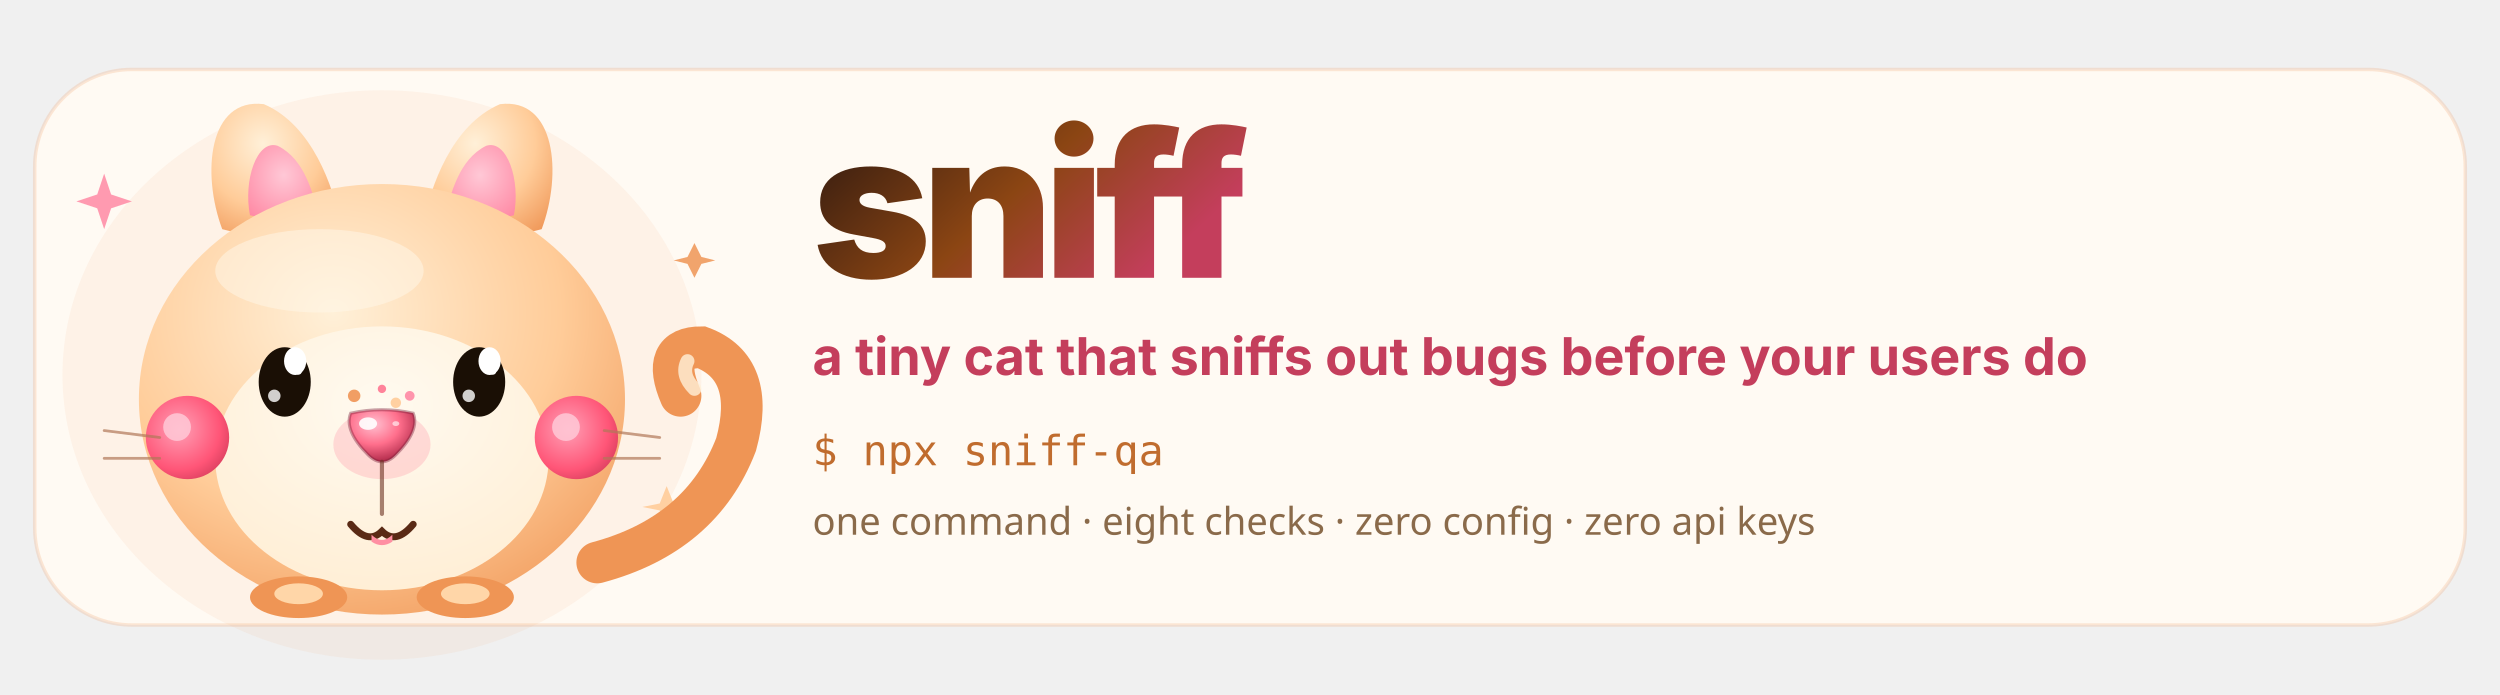
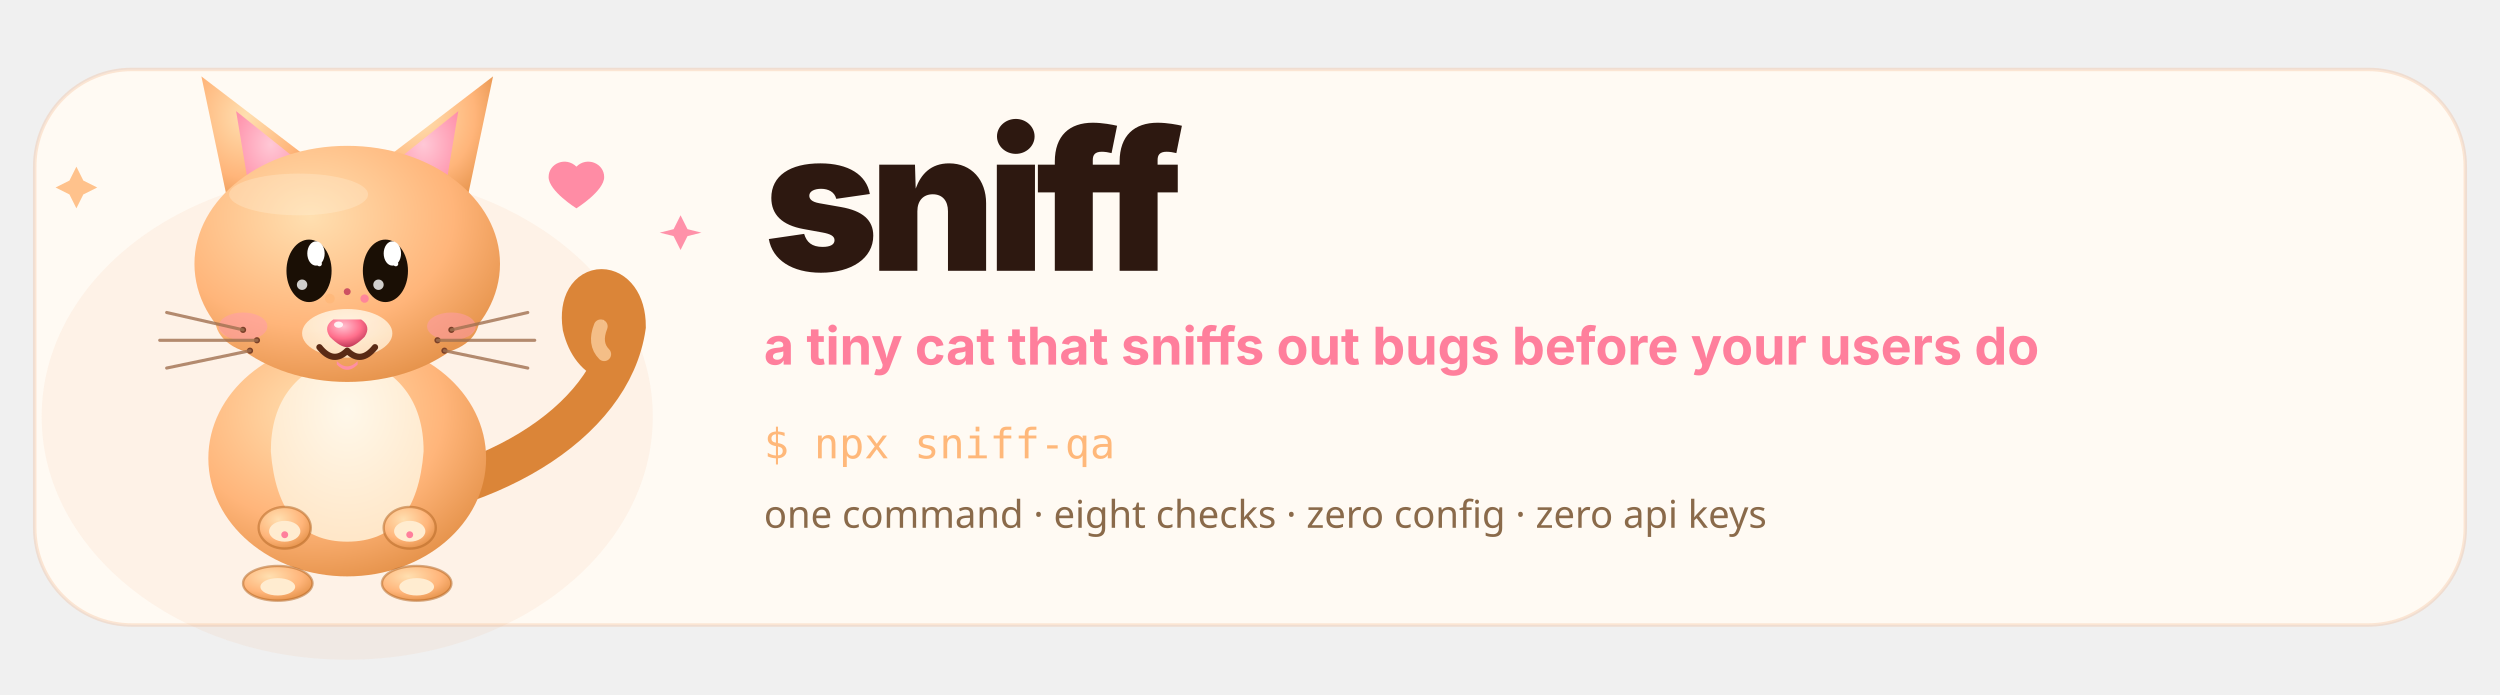
<svg xmlns="http://www.w3.org/2000/svg" viewBox="0 0 720 200" fill="none">
  <style>
-     @keyframes bob { 0%,100% { transform: translateY(0); } 50% { transform: translateY(-3px); } }
+     @keyframes bob { 0%,100% { transform: translateY(0); } 50% { transform: translateY(-2px); } }
    @keyframes blink {
-       0%, 44%, 49%, 93%, 95%, 100% { transform: scaleY(1); }
-       46%, 94% { transform: scaleY(0.08); }
+       0%, 45%, 50%, 92%, 95%, 100% { transform: scaleY(1); }
+       47%, 93% { transform: scaleY(0.1); }
    }
-     @keyframes nose-wiggle {
-       0%, 100% { transform: translate(0,0) rotate(0deg); }
-       25% { transform: translate(-0.4px,-0.3px) rotate(-3deg); }
-       50% { transform: translate(0.4px,0) rotate(2deg); }
-       75% { transform: translate(-0.2px,-0.4px) rotate(-1deg); }
+     @keyframes nose-twitch {
+       0%,100% { transform: translate(0,0) rotate(0); }
+       50% { transform: translate(0,-0.4px) rotate(-2deg); }
    }
-     @keyframes ear-l-flick { 0%,86%,100% { transform: rotate(0); } 90% { transform: rotate(-10deg); } 94% { transform: rotate(4deg); } }
-     @keyframes ear-r-flick { 0%,82%,100% { transform: rotate(0); } 86% { transform: rotate(10deg); } 90% { transform: rotate(-4deg); } }
-     @keyframes breath { 0%,100% { transform: scale(1); } 50% { transform: scale(1.018); } }
-     @keyframes cheek-pulse { 0%,100% { transform: scale(1); opacity: 0.85; } 50% { transform: scale(1.08); opacity: 1; } }
-     @keyframes tail-wag { 0%,100% { transform: rotate(-10deg); } 50% { transform: rotate(22deg); } }
+     @keyframes tail-sway { 0%,100% { transform: rotate(-3deg); } 50% { transform: rotate(5deg); } }
+     @keyframes breath { 0%,100% { transform: scale(1); } 50% { transform: scaleY(1.015); } }
+     @keyframes arm-wiggle {
+       0%,100% { transform: translateY(0); }
+       50% { transform: translateY(1px); }
+     }
+     @keyframes heart-float {
+       0% { opacity: 0; transform: translate(0,0) scale(0.5); }
+       20% { opacity: 1; transform: translate(0,-3px) scale(1); }
+       80% { opacity: 0.8; transform: translate(4px,-16px) scale(0.9); }
+       100% { opacity: 0; transform: translate(6px,-24px) scale(0.5); }
+     }
    @keyframes sniff-p {
      0% { opacity: 0; transform: translate(0,0) scale(0.3); }
      15% { opacity: 0.95; transform: translate(0,-4px) scale(1); }
-       100% { opacity: 0; transform: translate(var(--dx,0),-32px) scale(0.4); }
+       100% { opacity: 0; transform: translate(var(--dx,0),-22px) scale(0.4); }
    }
    @keyframes sparkle {
      0%,65%,100% { opacity: 0; transform: scale(0.4); }
      75% { opacity: 1; transform: scale(1.2); }
-       85% { opacity: 0.6; transform: scale(0.9); }
    }

-     .kitty { animation: bob 2.8s ease-in-out infinite; }
-     .body { animation: breath 3.4s ease-in-out infinite; transform-origin: 110px 115px; transform-box: fill-box; }
-     .eyes { animation: blink 5.5s ease-in-out infinite; transform-origin: 110px 108px; }
-     .nose { animation: nose-wiggle 1.4s ease-in-out infinite; transform-origin: center; transform-box: fill-box; }
-     .ear-l { animation: ear-l-flick 5.5s ease-in-out infinite; transform-origin: 80px 66px; transform-box: fill-box; }
-     .ear-r { animation: ear-r-flick 5.5s ease-in-out infinite 0.4s; transform-origin: 140px 66px; transform-box: fill-box; }
-     .cheek-l { animation: cheek-pulse 3s ease-in-out infinite; transform-origin: center; transform-box: fill-box; }
-     .cheek-r { animation: cheek-pulse 3s ease-in-out infinite 0.5s; transform-origin: center; transform-box: fill-box; }
-     .tail { animation: tail-wag 1s ease-in-out infinite; transform-origin: 172px 162px; transform-box: fill-box; }
-     .p1 { animation: sniff-p 2.2s ease-out infinite; --dx: -7px; transform-origin: center; transform-box: fill-box; }
-     .p2 { animation: sniff-p 2.2s ease-out infinite 0.55s; --dx: 6px; transform-origin: center; transform-box: fill-box; }
-     .p3 { animation: sniff-p 2.2s ease-out infinite 1.1s; --dx: -2px; transform-origin: center; transform-box: fill-box; }
-     .p4 { animation: sniff-p 2.2s ease-out infinite 1.65s; --dx: 8px; transform-origin: center; transform-box: fill-box; }
+     .cat { animation: bob 3s ease-in-out infinite; }
+     .body-shape { animation: breath 3.4s ease-in-out infinite; transform-origin: 100px 132px; transform-box: fill-box; }
+     .eyes { animation: blink 5.2s ease-in-out infinite; transform-origin: 100px 76px; }
+     .nose { animation: nose-twitch 1.6s ease-in-out infinite; transform-origin: center; transform-box: fill-box; }
+     .tail { animation: tail-sway 2.4s ease-in-out infinite; transform-origin: 120px 144px; transform-box: fill-box; }
+     .arm-l, .arm-r { animation: arm-wiggle 3s ease-in-out infinite; transform-origin: center; transform-box: fill-box; }
+     .arm-r { animation-delay: 0.5s; }
+     .heart { animation: heart-float 3.4s ease-out infinite; transform-origin: center; transform-box: fill-box; }
+     .p1 { animation: sniff-p 2.2s ease-out infinite; --dx: -5px; transform-origin: center; transform-box: fill-box; }
+     .p2 { animation: sniff-p 2.2s ease-out infinite 0.7s; --dx: 4px; transform-origin: center; transform-box: fill-box; }
+     .p3 { animation: sniff-p 2.2s ease-out infinite 1.4s; --dx: -1px; transform-origin: center; transform-box: fill-box; }
    .spk-1 { animation: sparkle 3s ease-in-out infinite; transform-origin: center; transform-box: fill-box; }
-     .spk-2 { animation: sparkle 3s ease-in-out infinite 1s; transform-origin: center; transform-box: fill-box; }
-     .spk-3 { animation: sparkle 3s ease-in-out infinite 2s; transform-origin: center; transform-box: fill-box; }
+     .spk-2 { animation: sparkle 3s ease-in-out infinite 1.5s; transform-origin: center; transform-box: fill-box; }
  </style>
  <defs>
-     <radialGradient id="body-l" cx="40%" cy="30%" r="85%">
-       <stop offset="0%" stop-color="#fff0d8" />
-       <stop offset="55%" stop-color="#ffcc99" />
-       <stop offset="100%" stop-color="#ef9555" />
+     <radialGradient id="orange-d" cx="38%" cy="30%" r="85%">
+       <stop offset="0%" stop-color="#ffdfb0" />
+       <stop offset="55%" stop-color="#ffb57a" />
+       <stop offset="100%" stop-color="#db8538" />
    </radialGradient>
-     <radialGradient id="belly-l" cx="50%" cy="30%" r="80%">
-       <stop offset="0%" stop-color="#fffaf0" />
-       <stop offset="100%" stop-color="#ffedd2" />
+     <radialGradient id="cream-d" cx="50%" cy="30%" r="80%">
+       <stop offset="0%" stop-color="#fff8ea" />
+       <stop offset="100%" stop-color="#ffe4c3" />
    </radialGradient>
-     <radialGradient id="ear-inner-l" cx="50%" cy="40%" r="70%">
+     <radialGradient id="ear-inner-d" cx="50%" cy="40%" r="80%">
      <stop offset="0%" stop-color="#ffc8d6" />
-       <stop offset="100%" stop-color="#ff8aa5" />
+       <stop offset="100%" stop-color="#ff7f9c" />
    </radialGradient>
-     <radialGradient id="cheek-l" cx="40%" cy="40%" r="70%">
-       <stop offset="0%" stop-color="#ff9fb5" />
-       <stop offset="70%" stop-color="#ff5577" />
-       <stop offset="100%" stop-color="#d63d5c" />
-     </radialGradient>
-     <radialGradient id="nose-l" cx="38%" cy="28%" r="70%">
+     <radialGradient id="nose-d" cx="40%" cy="25%" r="80%">
      <stop offset="0%" stop-color="#ffc0d0" />
      <stop offset="55%" stop-color="#ff6f8c" />
      <stop offset="100%" stop-color="#b83050" />
    </radialGradient>
-     <linearGradient id="title-l" x1="0" y1="0" x2="1" y2="0.4">
-       <stop offset="0%" stop-color="#2d1810" />
-       <stop offset="55%" stop-color="#8b4513" />
-       <stop offset="100%" stop-color="#c43e5c" />
+     <linearGradient id="title-d" x1="0" y1="0" x2="1" y2="0.4">
+       <stop offset="0%" stop-color="#ffe4bc" />
+       <stop offset="55%" stop-color="#ffb87a" />
+       <stop offset="100%" stop-color="#ff7f9c" />
    </linearGradient>
  </defs>
  <rect x="10" y="20" width="700" height="160" rx="28" fill="#fffaf3" stroke="#ef9555" stroke-width="1" stroke-opacity="0.2" />
-   <ellipse cx="110" cy="108" rx="92" ry="82" fill="#ef9555" opacity="0.08" />
+   <ellipse cx="100" cy="120" rx="88" ry="70" fill="#ef9555" opacity="0.08" />
  <g class="spk-1">
-     <path d="M 30 50 L 32 56 L 38 58 L 32 60 L 30 66 L 28 60 L 22 58 L 28 56 Z" fill="#ff8aa5" opacity="0.85" />
+     <path d="M 22 48 L 24 52 L 28 54 L 24 56 L 22 60 L 20 56 L 16 54 L 20 52 Z" fill="#ffb87a" opacity="0.85" />
  </g>
  <g class="spk-2">
-     <path d="M 200 70 L 202 74 L 206 75 L 202 76 L 200 80 L 198 76 L 194 75 L 198 74 Z" fill="#ef9555" opacity="0.85" />
+     <path d="M 196 62 L 198 66 L 202 67 L 198 68 L 196 72 L 194 68 L 190 67 L 194 66 Z" fill="#ff7f9c" opacity="0.85" />
  </g>
-   <g class="spk-3">
-     <path d="M 192 140 L 194 145 L 199 146 L 194 147 L 192 152 L 190 147 L 185 146 L 190 145 Z" fill="#ffcc99" opacity="0.9" />
-   </g>
-   <g class="kitty">
+   <g class="cat">
    <g class="tail">
-       <path d="M 172 162                Q 202 154  212 128                Q 218 106  202 100                Q 190 100  196 114" stroke="#ef9555" stroke-width="12" fill="none" stroke-linecap="round" />
-       <path d="M 200 112 Q 196 108 198 104" stroke="#fff0d8" stroke-width="4" fill="none" stroke-linecap="round" opacity="0.8" />
+       <path d="M 95 146                C 140 144 176 122 180 94                C 180 80 166 80 168 94                Q 170 102 176 104" stroke="#db8538" stroke-width="12" fill="none" stroke-linecap="round" />
+       <path d="M 174 102 Q 171 99 173 94" stroke="#ffd6a8" stroke-width="4" fill="none" stroke-linecap="round" opacity="0.7" />
    </g>
-     <g class="ear-l">
-       <path d="M 64 66                C 58 50  60 28  76 30                C 90 36  96 54  98 64                C 98 68  78 70  64 66 Z" fill="url(#body-l)" />
-       <path d="M 72 62                C 70 52  74 40  80 42                C 88 46  90 56  92 62                C 90 64  80 64  72 62 Z" fill="url(#ear-inner-l)" />
+     <g class="body-shape">
+       <ellipse cx="100" cy="132" rx="40" ry="34" fill="url(#orange-d)" />
+       <path d="M 100 102                Q 78 108  78 130                Q 80 156  100 156                Q 120 156  122 130                Q 122 108  100 102 Z" fill="url(#cream-d)" />
    </g>
-     <g class="ear-r">
-       <path d="M 156 66                C 162 50  160 28  144 30                C 130 36  124 54  122 64                C 122 68  142 70  156 66 Z" fill="url(#body-l)" />
-       <path d="M 148 62                C 150 52  146 40  140 42                C 132 46  130 56  128 62                C 130 64  140 64  148 62 Z" fill="url(#ear-inner-l)" />
+     <ellipse cx="80" cy="168" rx="10" ry="5" fill="url(#orange-d)" stroke="#b66a28" stroke-width="0.7" stroke-opacity="0.55" />
+     <ellipse cx="80" cy="169" rx="5" ry="2.5" fill="#ffecd0" />
+     <ellipse cx="120" cy="168" rx="10" ry="5" fill="url(#orange-d)" stroke="#b66a28" stroke-width="0.7" stroke-opacity="0.55" />
+     <ellipse cx="120" cy="169" rx="5" ry="2.5" fill="#ffecd0" />
+     <g class="arm-l">
+       <ellipse cx="82" cy="152" rx="7.5" ry="6" fill="url(#orange-d)" stroke="#b66a28" stroke-width="0.7" stroke-opacity="0.55" />
+       <ellipse cx="82" cy="153" rx="4.5" ry="3" fill="#ffecd0" />
+       <circle cx="82" cy="154" r="1" fill="#ff7f9c" />
    </g>
-     <g class="body">
-       <ellipse cx="110" cy="115" rx="70" ry="62" fill="url(#body-l)" />
-       <ellipse cx="92" cy="78" rx="30" ry="12" fill="#fff8ea" opacity="0.5" />
-       <ellipse cx="110" cy="132" rx="48" ry="38" fill="url(#belly-l)" />
+     <g class="arm-r">
+       <ellipse cx="118" cy="152" rx="7.5" ry="6" fill="url(#orange-d)" stroke="#b66a28" stroke-width="0.7" stroke-opacity="0.55" />
+       <ellipse cx="118" cy="153" rx="4.5" ry="3" fill="#ffecd0" />
+       <circle cx="118" cy="154" r="1" fill="#ff7f9c" />
    </g>
-     <g class="cheek-l">
-       <circle cx="54" cy="126" r="12" fill="url(#cheek-l)" />
-       <circle cx="51" cy="123" r="4" fill="#ffc8d6" opacity="0.85" />
+     <g>
+       <path d="M 66 60 L 58 22 L 92 48 Z" fill="url(#orange-d)" stroke-linejoin="round" />
+       <path d="M 72 56 L 68 32 L 88 48 Z" fill="url(#ear-inner-d)" stroke-linejoin="round" />
    </g>
-     <g class="cheek-r">
-       <circle cx="166" cy="126" r="12" fill="url(#cheek-l)" />
-       <circle cx="163" cy="123" r="4" fill="#ffc8d6" opacity="0.85" />
+     <g>
+       <path d="M 134 60 L 142 22 L 108 48 Z" fill="url(#orange-d)" stroke-linejoin="round" />
+       <path d="M 128 56 L 132 32 L 112 48 Z" fill="url(#ear-inner-d)" stroke-linejoin="round" />
    </g>
+     <ellipse cx="76" cy="92" rx="14" ry="10" fill="url(#orange-d)" />
+     <ellipse cx="124" cy="92" rx="14" ry="10" fill="url(#orange-d)" />
+     <ellipse cx="100" cy="76" rx="44" ry="34" fill="url(#orange-d)" />
+     <ellipse cx="86" cy="56" rx="20" ry="6" fill="#fff3db" opacity="0.3" />
+     <ellipse cx="70" cy="94" rx="7" ry="4" fill="#ff9ab0" opacity="0.5" />
+     <ellipse cx="130" cy="94" rx="7" ry="4" fill="#ff9ab0" opacity="0.5" />
    <g class="eyes">
-       <ellipse cx="82" cy="110" rx="7.5" ry="10" fill="#1a0f05" />
-       <ellipse cx="138" cy="110" rx="7.5" ry="10" fill="#1a0f05" />
-       <ellipse cx="85" cy="104" rx="3.2" ry="4" fill="#ffffff" />
-       <ellipse cx="141" cy="104" rx="3.2" ry="4" fill="#ffffff" />
-       <circle cx="79" cy="114" r="1.8" fill="#ffffff" opacity="0.8" />
-       <circle cx="135" cy="114" r="1.8" fill="#ffffff" opacity="0.8" />
-       <circle cx="86" cy="107" r="0.9" fill="#ffffff" />
-       <circle cx="142" cy="107" r="0.9" fill="#ffffff" />
+       <ellipse cx="89" cy="78" rx="6.5" ry="9" fill="#1a0f05" />
+       <ellipse cx="111" cy="78" rx="6.5" ry="9" fill="#1a0f05" />
+       <ellipse cx="91" cy="73" rx="2.5" ry="3.5" fill="#ffffff" />
+       <ellipse cx="113" cy="73" rx="2.5" ry="3.5" fill="#ffffff" />
+       <circle cx="87" cy="82" r="1.5" fill="#ffffff" opacity="0.8" />
+       <circle cx="109" cy="82" r="1.5" fill="#ffffff" opacity="0.8" />
+       <circle cx="92" cy="76" r="0.7" fill="#ffffff" />
+       <circle cx="114" cy="76" r="0.7" fill="#ffffff" />
    </g>
+     <ellipse cx="100" cy="96" rx="13" ry="7" fill="url(#cream-d)" opacity="0.9" />
    <g class="nose">
-       <ellipse cx="110" cy="128" rx="14" ry="10" fill="#ff6f8c" opacity="0.22" />
-       <path d="M 101 119                Q 110 117  119 119                Q 121 124  114 131                Q 110 135  106 131                Q 99 124  101 119 Z" fill="url(#nose-l)" stroke="#7a1f38" stroke-width="0.9" stroke-opacity="0.4" />
-       <ellipse cx="106" cy="122" rx="2.6" ry="1.8" fill="#ffffff" opacity="0.9" />
-       <ellipse cx="114" cy="122" rx="1" ry="0.7" fill="#ffffff" opacity="0.6" />
-       <line x1="110" y1="133" x2="110" y2="148" stroke="#6b3020" stroke-width="1.2" stroke-linecap="round" opacity="0.6" />
+       <path d="M 96 92                L 104 92                Q 107 94  105 97                Q 102 100  100 100                Q 98 100   95 97                Q 93 94   96 92 Z" fill="url(#nose-d)" />
+       <ellipse cx="97.5" cy="93.5" rx="1.3" ry="0.9" fill="#ffffff" opacity="0.85" />
    </g>
-     <path d="M 101 151 Q 106 157 110 153 Q 114 157 119 151" stroke="#5a2a15" stroke-width="2" fill="none" stroke-linecap="round" />
-     <path d="M 107 154 Q 110 157 113 154 L 113 156 Q 110 158 107 156 Z" fill="#ff8fa3" />
-     <ellipse cx="86" cy="172" rx="14" ry="6" fill="#ef9555" />
-     <ellipse cx="86" cy="171" rx="7" ry="3" fill="#ffd6a8" />
-     <ellipse cx="134" cy="172" rx="14" ry="6" fill="#ef9555" />
-     <ellipse cx="134" cy="171" rx="7" ry="3" fill="#ffd6a8" />
-     <line x1="30" y1="124" x2="46" y2="126" stroke="#b07858" stroke-width="0.8" stroke-linecap="round" opacity="0.7" />
-     <line x1="30" y1="132" x2="46" y2="132" stroke="#b07858" stroke-width="0.8" stroke-linecap="round" opacity="0.7" />
-     <line x1="174" y1="124" x2="190" y2="126" stroke="#b07858" stroke-width="0.8" stroke-linecap="round" opacity="0.7" />
-     <line x1="174" y1="132" x2="190" y2="132" stroke="#b07858" stroke-width="0.8" stroke-linecap="round" opacity="0.7" />
+     <path d="M 92 100              Q 96 105  100 101              Q 104 105  108 100" stroke="#5a2a15" stroke-width="1.8" fill="none" stroke-linecap="round" stroke-linejoin="round" />
+     <path d="M 97 104 Q 100 107 103 104 L 103 105 Q 100 108 97 105 Z" fill="#ff8fa3" />
+     <circle cx="70" cy="95" r="0.9" fill="#7a4028" />
+     <circle cx="74" cy="98" r="0.9" fill="#7a4028" />
+     <circle cx="72" cy="101" r="0.9" fill="#7a4028" />
+     <circle cx="130" cy="95" r="0.9" fill="#7a4028" />
+     <circle cx="126" cy="98" r="0.9" fill="#7a4028" />
+     <circle cx="128" cy="101" r="0.9" fill="#7a4028" />
+     <line x1="70" y1="95" x2="48" y2="90" stroke="#a07050" stroke-width="0.9" stroke-linecap="round" opacity="0.8" />
+     <line x1="74" y1="98" x2="46" y2="98" stroke="#a07050" stroke-width="0.9" stroke-linecap="round" opacity="0.8" />
+     <line x1="72" y1="101" x2="48" y2="106" stroke="#a07050" stroke-width="0.9" stroke-linecap="round" opacity="0.8" />
+     <line x1="130" y1="95" x2="152" y2="90" stroke="#a07050" stroke-width="0.9" stroke-linecap="round" opacity="0.8" />
+     <line x1="126" y1="98" x2="154" y2="98" stroke="#a07050" stroke-width="0.9" stroke-linecap="round" opacity="0.8" />
+     <line x1="128" y1="101" x2="152" y2="106" stroke="#a07050" stroke-width="0.9" stroke-linecap="round" opacity="0.8" />
+     <g class="heart">
+       <path d="M 166 48                C 163 45  158 47  158 51                C 158 55  166 60  166 60                C 166 60  174 55  174 51                C 174 47  169 45  166 48 Z" fill="#ff7f9c" opacity="0.9" />
+     </g>
    <g class="p1">
-       <circle cx="102" cy="114" r="1.8" fill="#ef9555" opacity="0.9" />
+       <circle cx="95" cy="86" r="1.4" fill="#ffb87a" opacity="0.9" />
    </g>
    <g class="p2">
-       <circle cx="118" cy="114" r="1.4" fill="#ff8aa5" opacity="0.9" />
+       <circle cx="105" cy="86" r="1.2" fill="#ff7f9c" opacity="0.9" />
    </g>
    <g class="p3">
-       <circle cx="110" cy="112" r="1.2" fill="#ff6f8c" opacity="0.85" />
-     </g>
-     <g class="p4">
-       <circle cx="114" cy="116" r="1.5" fill="#ffcc99" opacity="0.9" />
+       <circle cx="100" cy="84" r="1" fill="#c43e5c" opacity="0.85" />
    </g>
  </g>
-   <text x="234" y="80" font-family="system-ui, -apple-system, sans-serif" font-size="58" font-weight="900" fill="url(#title-l)" letter-spacing="-2.5">sniff</text>
-   <text x="234" y="108" font-family="system-ui, -apple-system, sans-serif" font-size="15" fill="#c43e5c" font-weight="700">a tiny cat that sniffs out bugs before your users do</text>
-   <text x="234" y="134" font-family="ui-monospace, Menlo, monospace" font-size="12" fill="#c06c2e">$ npx sniff-qa</text>
-   <text x="234" y="154" font-family="system-ui, sans-serif" font-size="11" fill="#8a6a4a">one command · eight checks · zero config · zero api keys</text>
+   <text x="220" y="78" font-family="system-ui, -apple-system, sans-serif" font-size="56" font-weight="900" fill="#2d1810" letter-spacing="-2.5">sniff</text>
+   <text x="220" y="105" font-family="system-ui, -apple-system, sans-serif" font-size="15" fill="#ff7f9c" font-weight="700">a tiny cat that sniffs out bugs before your users do</text>
+   <text x="220" y="132" font-family="ui-monospace, Menlo, monospace" font-size="12" fill="#ffb87a">$ npx sniff-qa</text>
+   <text x="220" y="152" font-family="system-ui, sans-serif" font-size="11" fill="#8a6a4a">one command · eight checks · zero config · zero api keys</text>
</svg>
